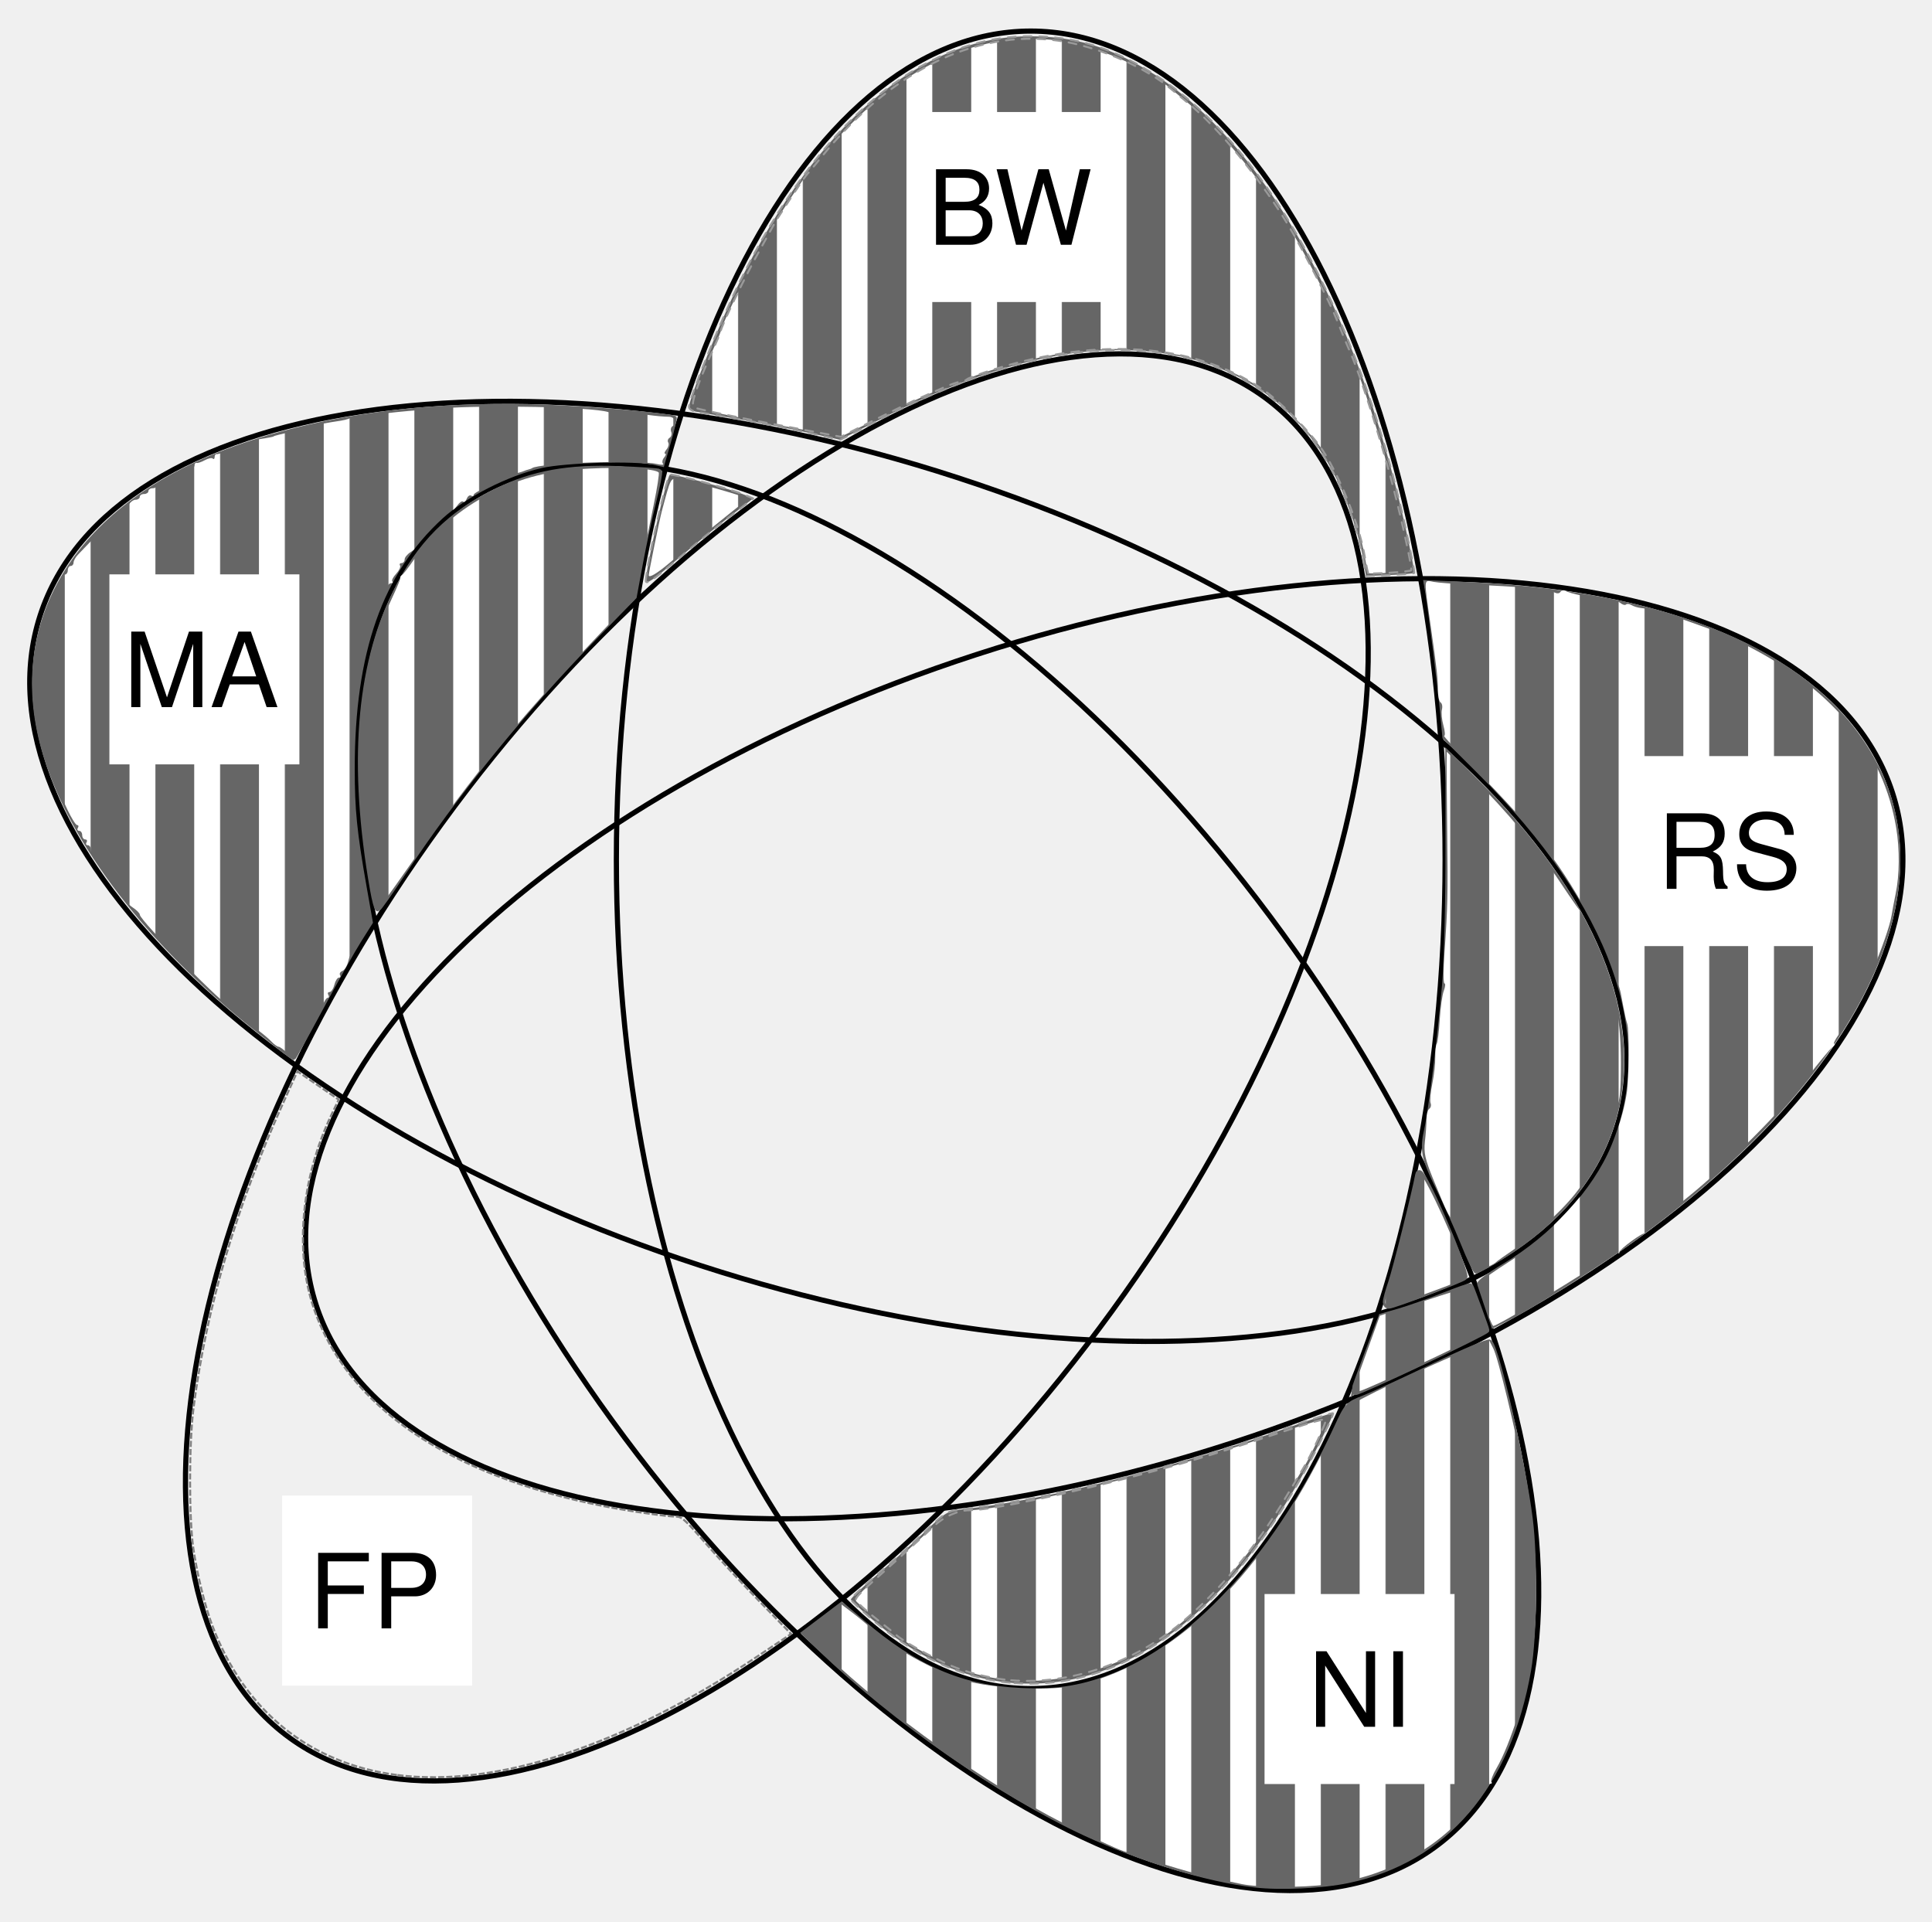
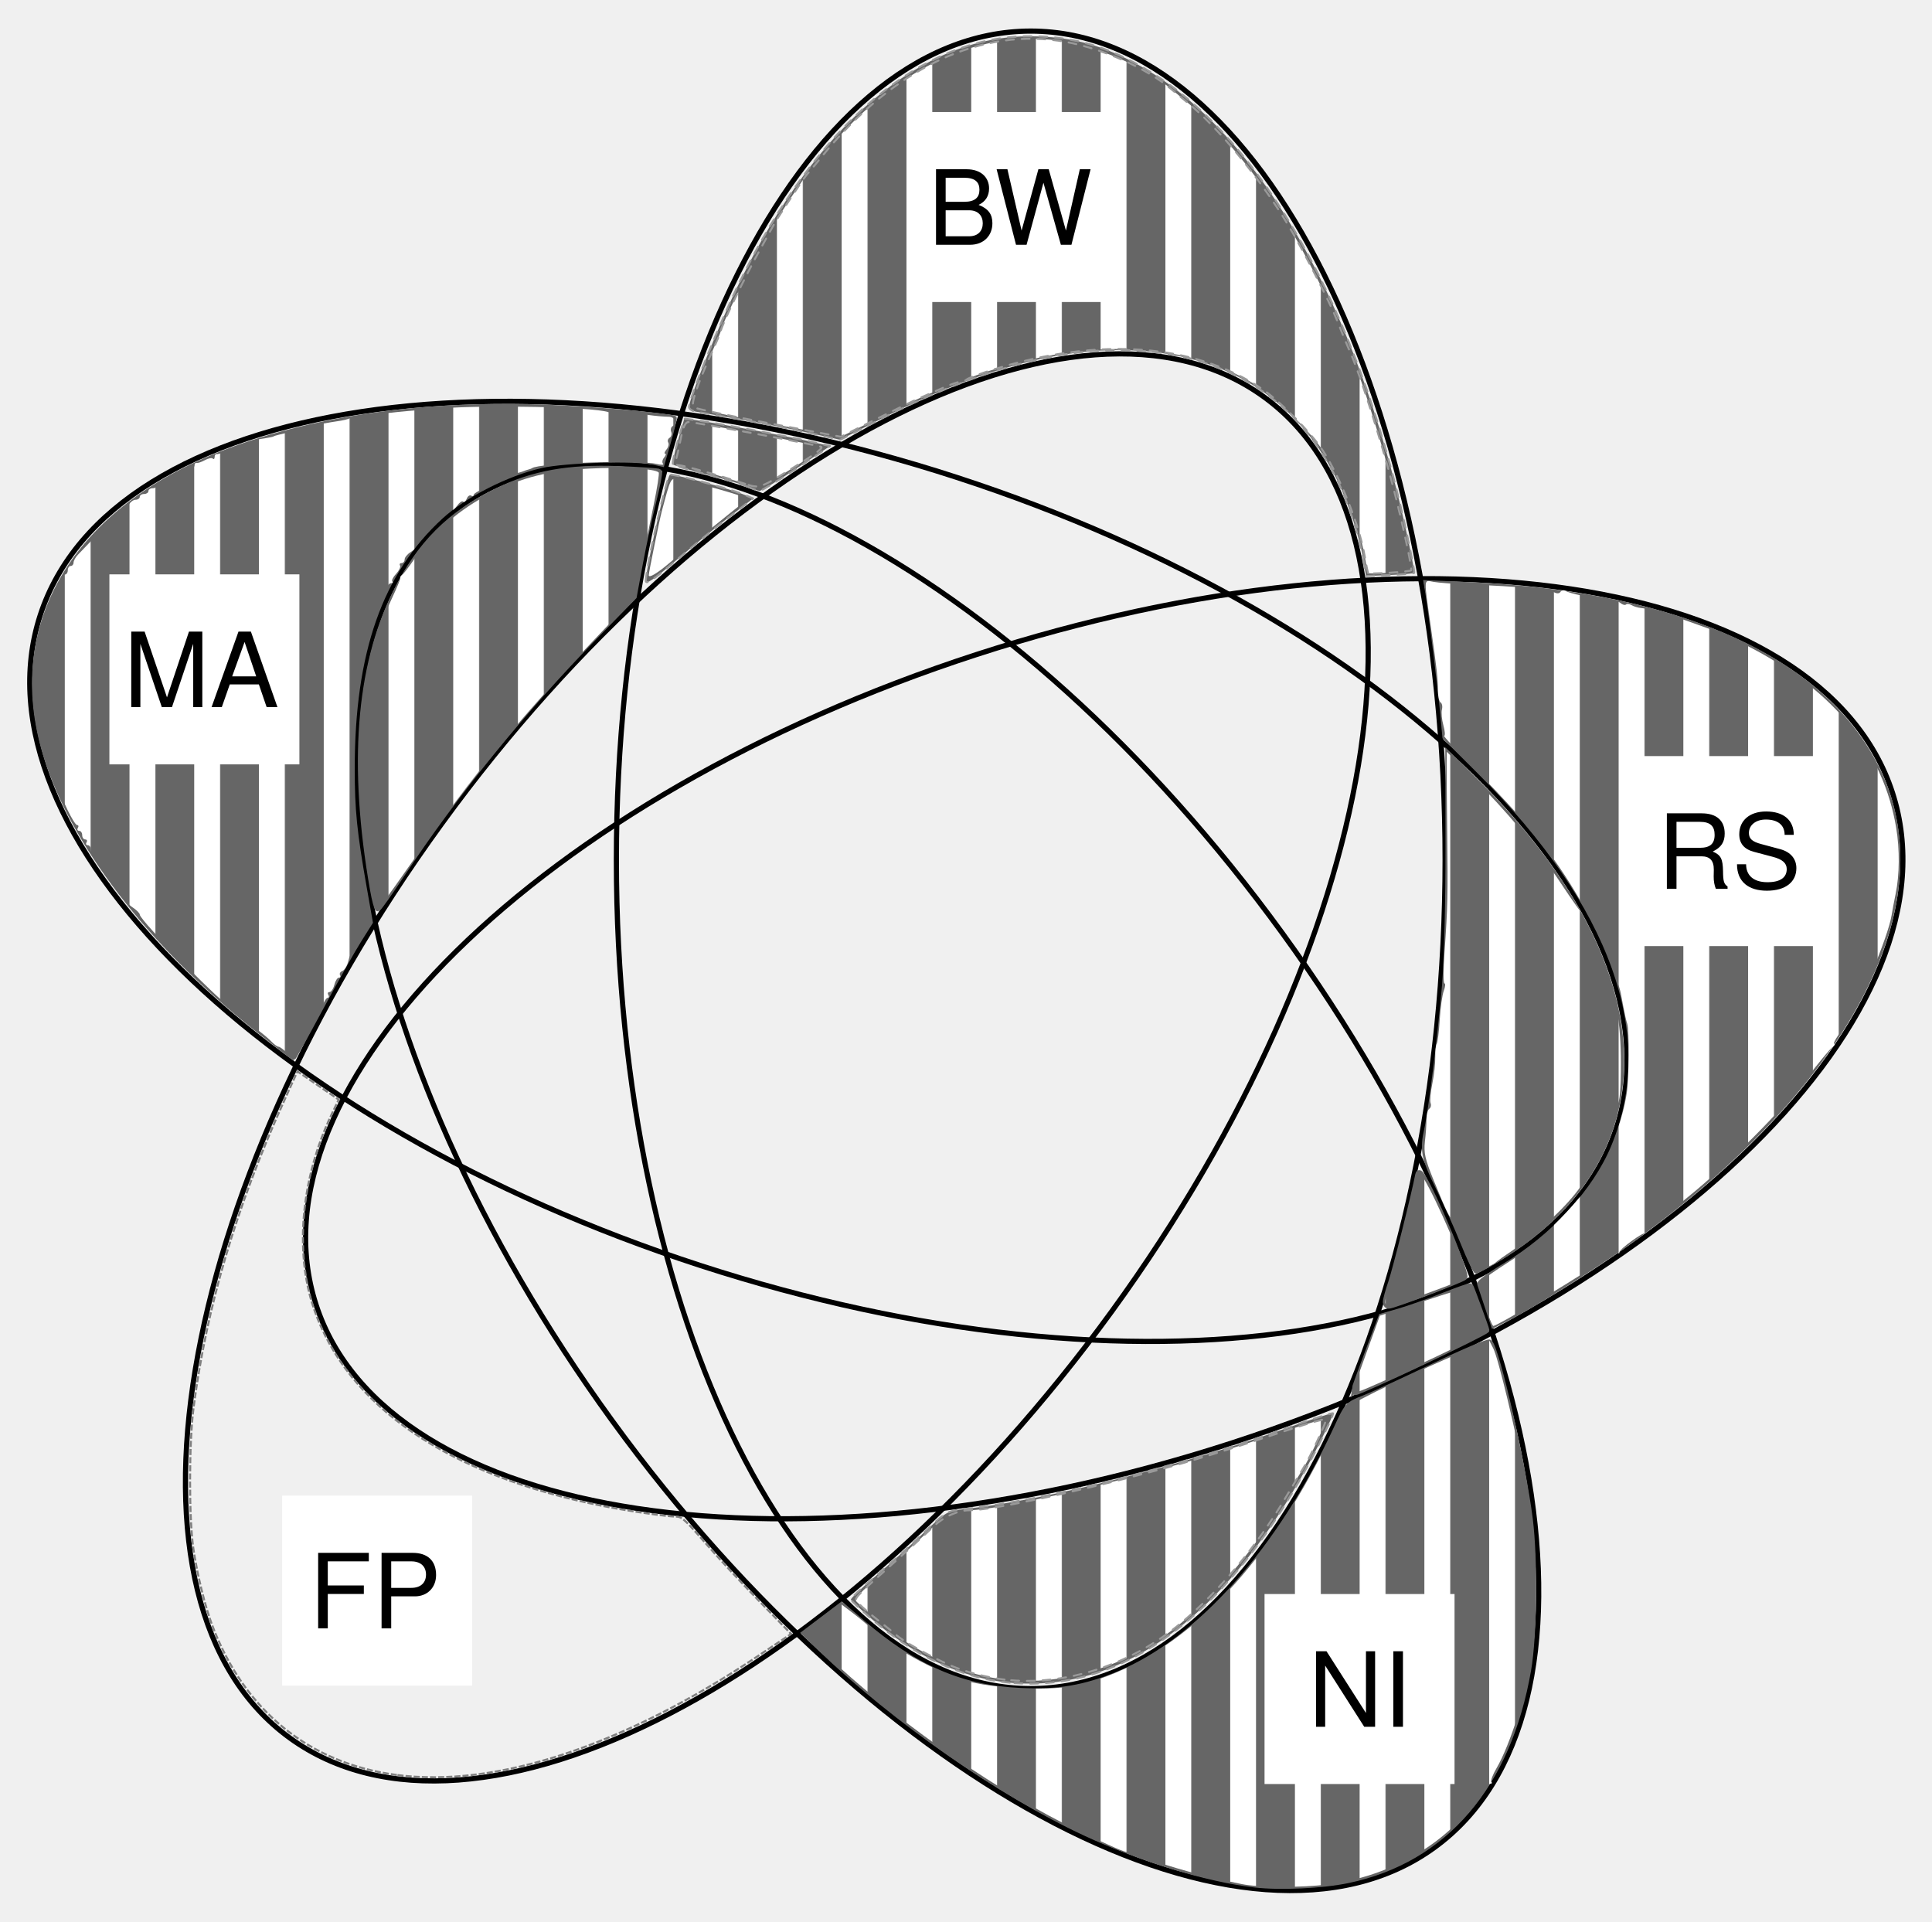
<svg xmlns="http://www.w3.org/2000/svg" xmlns:ns1="http://www.openswatchbook.org/uri/2009/osb" xmlns:xlink="http://www.w3.org/1999/xlink" version="1.1" width="746" height="742" viewBox="-362 -388 746 742" id="svg2">
  <defs id="defs8">
    <pattern id="Strips1_1.5white" patternTransform="translate(0,0) scale(10,10)" height="1" width="2.5" patternUnits="userSpaceOnUse">
      <rect id="rect4569" height="2" width="1" y="-0.5" x="0" style="fill:white;stroke:none" />
    </pattern>
    <linearGradient id="linearGradient5333" ns1:paint="solid">
      <stop style="stop-color:#b3b3b3;stop-opacity:1;" offset="0" id="stop5335" />
    </linearGradient>
    <ellipse id="ellipse" cx="36" cy="-56" rx="160" ry="320" />
    <g id="ellipses">
      <use xlink:href="#ellipse" fill="#0000ff" id="use12" />
      <use xlink:href="#ellipse" fill="#0099ff" transform="rotate(72)" id="use14" />
      <use xlink:href="#ellipse" fill="#00cc00" transform="rotate(144)" id="use16" />
      <use xlink:href="#ellipse" fill="#cc9900" transform="rotate(216)" id="use18" />
      <use xlink:href="#ellipse" fill="#ff0000" transform="rotate(288)" id="use20" />
    </g>
  </defs>
  <use xlink:href="#ellipses" fill-opacity="0" stroke="#000" stroke-width="2" id="use24" />
  <path style="fill:#808080;fill-opacity:0;stroke:#808080;stroke-width:0.786;stroke-miterlimit:4;stroke-opacity:1;stroke-dasharray:2.358, 0.786;stroke-dashoffset:0" d="m 153.246,685.352 c -33.72,-4.381 -58.888,-24.797 -71.336,-57.868 -2.751,-7.308 -5.673,-19.155 -7.196,-29.177 -1.779,-11.702 -1.765,-40.959 0.027,-54.776 5.044,-38.906 16.428,-77.428 35.097,-118.766 l 5.005,-11.081 7.967,5.446 7.967,5.446 -2.702,5.636 c -11.75,24.508 -14.39,53.012 -6.936,74.892 12.947,38.007 51.991,64.643 112.109,76.48 9.469,1.864 24.289,3.997 27.844,4.007 2.115,0.006 3.502,1.256 11.064,9.969 4.755,5.479 14.194,15.669 20.975,22.645 l 12.329,12.682 -13.115,8.749 c -51.868,34.6 -100.824,50.691 -139.097,45.719 l 0,0 z" id="path3833" transform="translate(-362,-388)" />
  <g id="g5435" transform="translate(107.8248,-6.669575)">
    <rect transform="scale(1,-1)" y="-269.519" x="-360.888" height="73.365" width="73.365" id="rect5343-4-3" style="fill:#ffffff;fill-opacity:1;stroke:#b3b3b3;stroke-width:0;stroke-miterlimit:4;stroke-opacity:1;stroke-dasharray:none;stroke-dashoffset:0" />
    <text id="text3126" y="247.416" x="-350.572" style="font-size:28px;font-style:normal;font-variant:normal;font-weight:normal;font-stretch:normal;line-height:125%;letter-spacing:0px;word-spacing:0px;fill:#000000;fill-opacity:1;stroke:none;font-family:TeX Gyre Heros;-inkscape-font-specification:TeX Gyre Heros" xml:space="preserve">
      <tspan style="font-size:40px" y="247.416" x="-350.572" id="tspan3128">FP</tspan>
    </text>
  </g>
  <path style="fill:#666666;fill-opacity:1;stroke:#666666;stroke-width:1.5;stroke-miterlimit:4;stroke-opacity:1;stroke-dasharray:none;stroke-dashoffset:0" d="M 98.754,397.278 C 57.595,364.481 27.901,325.868 17.379,291.462 2.009,241.203 28.736,196.408 87.313,174.251 123.55,160.545 168.496,154.691 217.37,157.312 c 19.302,1.035 42.165,3.163 43.163,4.017 0.202,0.173 -0.783,4.325 -2.189,9.227 l -2.555,8.913 -3.369,-0.757 c -7.152,-1.607 -34.239,-0.815 -43.387,1.268 -13.225,3.012 -29.565,11.326 -38.669,19.674 -23.361,21.422 -34.141,52.086 -34.141,97.117 0,16.038 0.859,24.578 4.617,45.873 l 2.384,13.513 -4.452,7.052 c -2.449,3.878 -9.089,15.681 -14.757,26.227 -5.668,10.546 -10.471,19.175 -10.673,19.175 -0.202,0 -6.767,-5.099 -14.588,-11.331 l 0,0 z" id="path5493" transform="translate(-362,-388)" />
  <path style="fill:#666666;fill-opacity:1;stroke:#666666;stroke-width:1.667;stroke-miterlimit:4;stroke-opacity:1;stroke-dasharray:none;stroke-dashoffset:0" d="m 574.113,504.461 c -1.358,-4.114 -2.664,-8.013 -2.902,-8.664 -0.238,-0.651 4.1,-3.867 9.642,-7.147 18.705,-11.072 34.993,-28.848 42.08,-45.924 17.856,-43.022 -0.096,-93.199 -51.776,-144.72 l -13.38,-13.339 -0.759,-8.337 c -0.839,-9.219 -4.663,-40.321 -5.796,-47.144 l -0.722,-4.347 16.57,0.751 c 82.918,3.757 138.573,29.401 158.794,73.167 23.939,51.813 -13.679,121.686 -97.76,181.583 -13.052,9.298 -36.494,23.985 -45.843,28.723 l -5.68,2.878 -2.469,-7.48 0,0 z" id="path5495" transform="translate(-362,-388)" />
  <path style="fill:#666666;fill-opacity:1;stroke:#666666;stroke-width:1.667;stroke-miterlimit:4;stroke-opacity:1;stroke-dasharray:none;stroke-dashoffset:0" d="m 564.831,480.029 c -2.398,-5.961 -6.775,-15.705 -9.726,-21.655 -5.515,-11.116 -6.146,-14.422 -4.301,-22.53 1.593,-7.002 5.326,-37.286 6.85,-55.58 0.769,-9.234 1.36,-32.97 1.324,-53.194 l -0.065,-36.52 10.522,10.398 c 73.1,72.234 75.957,146.118 7.21,186.467 -3.237,1.9 -6.238,3.454 -6.67,3.453 -0.432,-3.6e-4 -2.747,-4.877 -5.144,-10.838 l 0,0 z" id="path5497" transform="translate(-362,-388)" />
  <path style="fill:url(#Strips1_1.5white);fill-opacity:1.0;stroke:#666666;stroke-width:0;stroke-miterlimit:4;stroke-opacity:1;stroke-dasharray:none;stroke-dashoffset:0" d="m 110.922,406.651 c -1.369,-1.369 -2.877,-2.488 -3.353,-2.488 -0.475,0 -1.695,-0.875 -2.709,-1.945 -1.015,-1.07 -3.211,-2.946 -4.881,-4.168 -1.67,-1.223 -4.403,-3.599 -6.074,-5.28 -1.67,-1.681 -3.395,-3.057 -3.833,-3.057 -2.258,0 -36.106,-34.286 -36.106,-36.574 0,-0.531 -1.251,-1.784 -2.779,-2.786 -1.528,-1.001 -2.779,-2.575 -2.779,-3.498 0,-0.922 -0.75,-1.965 -1.667,-2.316 -0.917,-0.352 -1.667,-1.283 -1.667,-2.069 0,-0.786 -0.75,-1.717 -1.667,-2.069 -0.917,-0.352 -1.667,-1.406 -1.667,-2.342 0,-0.936 -0.5,-1.702 -1.112,-1.702 -0.611,0 -1.112,-0.697 -1.112,-1.548 0,-0.852 -0.782,-1.849 -1.738,-2.215 -0.956,-0.367 -1.427,-1.171 -1.046,-1.786 0.381,-0.616 0.162,-1.119 -0.485,-1.119 -0.647,0 -1.177,-0.75 -1.177,-1.667 0,-0.917 -0.53,-1.667 -1.177,-1.667 -0.647,0 -0.868,-0.5 -0.49,-1.112 0.378,-0.611 0.157,-1.112 -0.49,-1.112 -0.647,0 -1.177,-0.75 -1.177,-1.667 0,-0.917 -0.53,-1.667 -1.177,-1.667 -0.647,0 -0.868,-0.5 -0.49,-1.112 0.378,-0.611 0.243,-1.112 -0.3,-1.112 -1.11,0 -6.523,-11.062 -6.091,-12.447 0.153,-0.49 -0.222,-0.892 -0.834,-0.892 -0.611,0 -1.005,-0.375 -0.875,-0.834 0.13,-0.459 -0.388,-1.959 -1.151,-3.335 -0.763,-1.376 -1.058,-2.501 -0.656,-2.501 0.402,0 0.108,-0.75 -0.653,-1.667 -0.761,-0.917 -1.011,-1.667 -0.556,-1.667 0.455,0 0.205,-0.75 -0.556,-1.667 -0.761,-0.917 -1.011,-1.667 -0.556,-1.667 0.455,0 0.249,-0.698 -0.459,-1.55 -0.708,-0.853 -1.21,-1.978 -1.116,-2.501 0.094,-0.523 0.073,-1.201 -0.046,-1.507 -2.329,-5.974 -3.383,-26.523 -1.825,-35.571 1.166,-6.772 1.487,-8.33 1.776,-8.615 0.154,-0.153 0.406,-0.778 0.559,-1.389 0.153,-0.611 0.403,-1.362 0.556,-1.667 0.153,-0.306 0.358,-0.931 0.456,-1.389 0.098,-0.459 0.737,-1.834 1.419,-3.057 0.682,-1.223 1.238,-2.62 1.235,-3.105 -0.012,-1.92 2.78,-7.456 3.76,-7.456 0.573,0 0.733,-0.5 0.355,-1.112 -0.378,-0.611 -0.157,-1.112 0.49,-1.112 0.647,0 1.177,-0.75 1.177,-1.667 0,-0.917 0.5,-1.667 1.112,-1.667 0.611,0 1.112,-0.583 1.112,-1.296 0,-0.713 0.766,-2.089 1.703,-3.057 0.937,-0.968 4.918,-5.137 8.849,-9.264 3.93,-4.127 7.648,-7.503 8.262,-7.503 0.614,0 1.652,-1 2.307,-2.223 0.654,-1.223 1.923,-2.223 2.818,-2.223 0.896,0 1.628,-0.5 1.628,-1.112 0,-0.611 0.75,-1.112 1.667,-1.112 0.917,0 1.667,-0.5 1.667,-1.112 0,-0.611 0.75,-1.112 1.667,-1.112 0.917,0 1.667,-0.53 1.667,-1.177 0,-0.647 0.5,-0.868 1.112,-0.49 0.611,0.378 1.112,0.157 1.112,-0.49 0,-0.647 0.75,-1.177 1.667,-1.177 0.917,0 1.667,-0.53 1.667,-1.177 0,-0.647 0.5,-0.868 1.112,-0.49 0.611,0.378 1.112,0.128 1.112,-0.556 0,-0.684 0.5,-0.934 1.112,-0.556 0.611,0.378 1.112,0.128 1.112,-0.556 0,-0.684 0.5,-0.934 1.112,-0.556 0.611,0.378 1.112,0.128 1.112,-0.556 0,-0.684 0.5,-0.934 1.112,-0.556 0.611,0.378 1.112,0.157 1.112,-0.49 0,-0.647 0.375,-1.071 0.834,-0.941 0.459,0.13 1.893,-0.353 3.189,-1.072 1.295,-0.72 2.671,-0.993 3.057,-0.607 0.386,0.386 0.702,0.118 0.702,-0.595 0,-0.713 0.375,-1.22 0.834,-1.125 0.459,0.094 2.693,-0.656 4.966,-1.667 2.273,-1.011 4.649,-1.839 5.28,-1.839 0.631,0 1.147,-0.393 1.147,-0.873 0,-0.48 0.875,-0.937 1.945,-1.015 2.351,-0.171 8.615,-1.229 8.615,-1.455 0,-0.089 0.875,-0.373 1.945,-0.632 l 3.891,-0.942 c 1.07,-0.259 1.945,-0.573 1.945,-0.698 0,-0.227 1.993,-0.645 7.225,-1.518 1.528,-0.255 2.779,-0.569 2.779,-0.698 0,-0.247 2.001,-0.634 8.219,-1.589 2.075,-0.319 4.451,-1.142 5.28,-1.83 1.129,-0.937 1.507,-0.908 1.507,0.116 0,0.878 0.696,1.069 1.945,0.534 2.66,-1.139 11.329,-2.187 29.179,-3.529 19.189,-1.443 58.761,-0.595 65.306,1.398 1.446,0.44 2.501,0.288 2.501,-0.361 0,-0.755 1.548,-0.758 4.724,-0.008 4.918,1.161 11.821,2.091 16.118,2.172 2.503,0.047 3.439,2.436 1.438,3.672 -0.585,0.361 -0.801,1.341 -0.48,2.176 0.321,0.836 0.041,1.855 -0.622,2.264 -0.663,0.41 -0.904,1.233 -0.536,1.829 0.368,0.596 0.065,1.812 -0.674,2.702 -0.739,0.89 -0.971,1.619 -0.515,1.619 0.455,0 0.271,0.671 -0.41,1.492 -0.681,0.82 -0.867,1.891 -0.414,2.38 0.453,0.488 -0.677,0.525 -2.511,0.083 -6.898,-1.666 -45.696,-0.334 -48.077,1.65 -0.153,0.127 -0.778,0.357 -1.389,0.509 -0.611,0.153 -1.362,0.403 -1.667,0.556 -0.306,0.153 -1.056,0.403 -1.667,0.556 -0.611,0.153 -1.487,0.4 -1.945,0.548 -0.459,0.149 -1.209,0.211 -1.667,0.139 -0.459,-0.072 -0.834,0.398 -0.834,1.046 0,0.647 -0.5,0.868 -1.112,0.49 -0.611,-0.378 -1.112,-0.267 -1.112,0.245 0,0.513 -2.501,1.903 -5.558,3.089 -3.057,1.186 -5.558,2.576 -5.558,3.089 0,0.513 -0.448,0.656 -0.995,0.317 -0.547,-0.338 -1.309,0.204 -1.694,1.205 -0.384,1.001 -1.017,1.502 -1.406,1.112 -0.389,-0.389 -1.412,0.298 -2.273,1.527 -0.861,1.229 -1.906,2.075 -2.323,1.881 -0.918,-0.429 -14.478,13.46 -13.801,14.137 0.262,0.262 -0.572,1.132 -1.855,1.933 -1.282,0.801 -2.331,2.086 -2.331,2.856 0,0.77 -0.53,1.4 -1.177,1.4 -0.647,0 -0.915,0.424 -0.594,0.943 0.321,0.519 -0.37,1.966 -1.535,3.216 -1.165,1.25 -1.814,2.577 -1.444,2.947 0.371,0.371 0.124,0.674 -0.548,0.674 -1.271,0 -2.738,3.43 -3.066,7.169 -0.104,1.192 -0.738,2.349 -1.409,2.573 -0.67,0.223 -0.974,1.044 -0.675,1.824 0.299,0.78 -0.224,2.055 -1.162,2.833 -0.938,0.779 -1.418,1.881 -1.066,2.45 0.352,0.569 0.035,1.763 -0.704,2.653 -0.739,0.89 -0.971,1.619 -0.515,1.619 0.455,0 0.271,0.671 -0.41,1.492 -0.681,0.82 -0.942,1.788 -0.581,2.149 0.362,0.362 0.266,1.291 -0.212,2.065 -0.787,1.274 -1.332,4.164 -1.648,8.745 -0.063,0.917 -0.394,2.418 -0.736,3.335 -1.082,2.905 -1.416,9.956 -1.554,32.792 -0.074,12.228 0.21,24.233 0.631,26.678 0.421,2.446 0.865,5.697 0.987,7.225 0.122,1.528 0.588,3.354 1.035,4.057 0.447,0.703 0.809,2.454 0.805,3.891 -0.004,1.437 0.304,4.363 0.686,6.503 1.104,6.181 0.939,13.453 -0.324,14.263 -0.638,0.409 -1.51,1.869 -1.94,3.244 -0.429,1.376 -1.277,2.501 -1.883,2.501 -0.606,0 -0.793,0.5 -0.415,1.112 0.378,0.611 0.197,1.112 -0.402,1.112 -0.599,0 -1.426,1.534 -1.838,3.41 -0.412,1.875 -1.449,3.679 -2.305,4.007 -0.856,0.328 -1.279,1.045 -0.941,1.592 0.338,0.547 0.14,0.995 -0.442,0.995 -0.581,0 -1.371,1.251 -1.754,2.779 -0.384,1.528 -1.218,2.779 -1.854,2.779 -0.636,0 -0.847,0.5 -0.469,1.112 0.378,0.611 0.258,1.112 -0.267,1.112 -0.525,0 -1.587,1.751 -2.361,3.891 -0.774,2.14 -1.904,3.891 -2.512,3.891 -0.608,0 -0.796,0.5 -0.418,1.112 0.378,0.611 0.211,1.112 -0.37,1.112 -1.016,0 -2.967,5.23 -2.592,6.947 0.1,0.459 -0.598,0.834 -1.551,0.834 -0.953,0 -1.424,0.5 -1.046,1.112 0.378,0.611 0.194,1.112 -0.409,1.112 -0.603,0 -1.263,0.87 -1.468,1.933 -0.332,1.724 -0.641,1.663 -2.861,-0.556 l 0,0 z" id="path5499" transform="translate(-362,-388)" />
  <g id="g5430" transform="translate(-62.24937,142.2843)">
    <rect transform="scale(1,-1)" y="235.146" x="-257.51" height="73.365" width="73.365" id="rect5343-4" style="fill:#ffffff;fill-opacity:1;stroke:#b3b3b3;stroke-width:0;stroke-miterlimit:4;stroke-opacity:1;stroke-dasharray:none;stroke-dashoffset:0" />
    <text id="text3122" y="-257.248" x="-252.067" style="font-size:28px;font-style:normal;font-variant:normal;font-weight:normal;font-stretch:normal;line-height:125%;letter-spacing:0px;word-spacing:0px;fill:#000000;fill-opacity:1;stroke:none;font-family:TeX Gyre Heros;-inkscape-font-specification:TeX Gyre Heros" xml:space="preserve">
      <tspan style="font-size:40px" y="-257.248" x="-252.067" id="tspan3124">MA</tspan>
    </text>
  </g>
  <path style="fill:url(#Strips1_1.5white);fill-opacity:1.0;stroke:#666666;stroke-width:0;stroke-miterlimit:4;stroke-opacity:1;stroke-dasharray:none;stroke-dashoffset:0" d="m 573.422,503.955 c -1.716,-5.639 -2.097,-8.421 -1.288,-9.395 0.632,-0.761 5.23,-3.978 10.218,-7.148 12.865,-8.176 28.915,-24.61 35.511,-36.36 5.081,-9.051 8.761,-19.4 10.244,-28.807 0.896,-5.684 1.045,-24.643 0.211,-26.973 -0.328,-0.917 -0.966,-3.668 -1.417,-6.114 -0.452,-2.446 -0.936,-5.001 -1.077,-5.678 -0.949,-4.57 -6.9,-19.894 -9.882,-25.447 -13.149,-24.485 -22.283,-36.463 -46.83,-61.414 -6.768,-6.879 -11.935,-12.507 -11.483,-12.507 0.452,0 0.32,-1.816 -0.293,-4.035 -0.613,-2.219 -0.869,-4.97 -0.571,-6.113 0.299,-1.143 0.072,-2.369 -0.504,-2.725 -0.576,-0.356 -1.048,-2.482 -1.049,-4.725 -0.002,-4.577 -0.375,-7.916 -2.753,-24.643 -2.735,-19.24 -2.821,-17.901 1.102,-17.191 1.87,0.339 8.151,0.801 13.959,1.028 18.504,0.723 30.261,1.766 32.322,2.87 1.311,0.702 2.244,0.681 2.702,-0.061 0.385,-0.623 1.252,-0.791 1.927,-0.374 1.686,1.042 9.756,2.748 12.737,2.692 1.345,-0.025 2.737,0.425 3.092,1 0.356,0.575 1.387,0.762 2.292,0.414 0.905,-0.347 2.311,-0.08 3.124,0.595 0.813,0.674 1.773,0.93 2.135,0.569 0.362,-0.362 1.295,-0.264 2.074,0.218 0.779,0.481 2.438,0.992 3.687,1.134 4.884,0.556 8.235,1.508 18.944,5.381 6.114,2.211 11.616,4.144 12.228,4.296 0.611,0.152 5.945,2.827 11.853,5.943 32.079,16.924 50.659,40.088 55.53,69.229 1.401,8.381 1.321,18.141 -0.209,25.521 -0.583,2.814 -1.291,6.572 -1.573,8.351 -1.312,8.282 -13.081,36.227 -15.257,36.227 -0.555,0 -0.747,0.424 -0.427,0.943 0.321,0.519 -0.42,2.019 -1.645,3.335 -1.225,1.315 -1.924,2.392 -1.553,2.392 0.371,0 -0.394,1.501 -1.7,3.335 -1.306,1.834 -1.995,3.335 -1.531,3.335 0.464,0 0.075,0.625 -0.866,1.389 -0.94,0.764 -5.163,5.891 -9.383,11.394 -9.963,12.989 -31.141,34.186 -46.579,46.623 -6.725,5.417 -13.076,10.796 -14.113,11.953 -1.037,1.157 -2.037,1.992 -2.223,1.855 -0.735,-0.54 -9.787,6.077 -9.787,7.153 0,0.632 -0.308,0.841 -0.684,0.465 -0.376,-0.376 -5.003,2.217 -10.282,5.761 -10.125,6.798 -36.394,22.35 -37.72,22.331 -0.429,-0.007 -1.877,-3.616 -3.217,-8.022 l 0,0 z" id="path5503" transform="translate(-362,-388)" />
  <g id="g5445" transform="translate(-43.35224,147.8423)">
    <rect transform="scale(1,-1)" y="170.537" x="313.309" height="73.365" width="73.365" id="rect5343-4-8" style="fill:#ffffff;fill-opacity:1;stroke:#b3b3b3;stroke-width:0;stroke-miterlimit:4;stroke-opacity:1;stroke-dasharray:none;stroke-dashoffset:0" />
    <text id="text3134" y="-192.64" x="321.258" style="font-size:28px;font-style:normal;font-variant:normal;font-weight:normal;font-stretch:normal;line-height:125%;letter-spacing:0px;word-spacing:0px;fill:#000000;fill-opacity:1;stroke:none;font-family:TeX Gyre Heros;-inkscape-font-specification:TeX Gyre Heros" xml:space="preserve">
      <tspan style="font-size:40px" y="-192.64" x="321.258" id="tspan3136">RS</tspan>
    </text>
  </g>
  <path style="fill:url(#Strips1_1.5white);fill-opacity:1.0;stroke:#666666;stroke-width:0;stroke-miterlimit:4;stroke-opacity:1;stroke-dasharray:none;stroke-dashoffset:0" d="m 566.971,485.317 c -1.547,-3.053 -2.796,-5.809 -2.775,-6.125 0.021,-0.316 -0.703,-2.007 -1.608,-3.757 -0.905,-1.75 -1.332,-3.496 -0.949,-3.879 0.383,-0.383 0.193,-0.697 -0.422,-0.697 -1.27,0 -2.398,-2.246 -7.814,-15.562 -3.121,-7.674 -3.726,-10.388 -3.218,-14.451 0.344,-2.751 0.62,-6.59 0.615,-8.531 -0.005,-1.941 0.482,-3.833 1.083,-4.204 0.601,-0.371 0.831,-1.355 0.513,-2.186 -0.319,-0.831 -0.023,-4.191 0.656,-7.468 0.68,-3.276 1.192,-7.847 1.137,-10.156 -0.054,-2.309 0.204,-4.689 0.574,-5.288 0.37,-0.599 0.892,-4.807 1.16,-9.35 0.268,-4.544 0.974,-9.542 1.569,-11.108 0.595,-1.566 0.709,-2.847 0.253,-2.847 -0.456,0 -0.449,-5.377 0.016,-11.95 1.244,-17.602 1.343,-21.986 1.05,-46.409 -0.147,-12.228 -0.248,-24.222 -0.224,-26.654 l 0.043,-4.422 9.559,9.424 c 13.186,12.999 25.638,27.923 34.547,41.403 4.134,6.255 8.032,11.741 8.661,12.19 0.63,0.449 0.763,0.824 0.295,0.834 -0.467,0.009 0.66,3.007 2.504,6.661 1.845,3.654 3.53,7.531 3.744,8.615 0.215,1.084 1.193,3.78 2.173,5.991 3.879,8.748 5.754,20.135 5.761,34.993 0.005,9.967 -0.428,15.082 -1.373,16.22 -0.759,0.914 -1.133,1.909 -0.831,2.211 0.714,0.714 -2.978,11.416 -5.942,17.226 -1.272,2.493 -2.001,4.845 -1.619,5.227 0.381,0.381 0.193,0.693 -0.419,0.693 -0.612,0 -3.028,2.782 -5.371,6.183 -4.989,7.243 -16.136,17.774 -25.568,24.154 -3.668,2.481 -6.92,4.809 -7.225,5.173 -0.568,0.676 -6.381,3.396 -7.259,3.396 -0.267,0 -1.75,-2.498 -3.297,-5.55 l 0,0 z" id="path5509" transform="translate(-362,-388)" />
  <path style="fill:#666666;fill-opacity:1;stroke:#666666;stroke-width:2.223;stroke-miterlimit:4;stroke-opacity:1;stroke-dasharray:none;stroke-dashoffset:0" d="m 484.487,727.685 c -18.435,-2.147 -43.657,-9.834 -65.419,-19.936 -32.727,-15.193 -73.519,-43.598 -102.087,-71.087 l -6.324,-6.085 7.167,-5.426 7.167,-5.426 7.605,6.545 c 20.696,17.813 38.567,25.551 61.418,26.594 14.689,0.671 24.723,-1.033 37.768,-6.413 31.327,-12.918 62.726,-48.256 84.225,-94.792 4.259,-9.219 4.318,-9.283 10.836,-11.859 3.604,-1.425 15.775,-7.023 27.045,-12.44 11.27,-5.417 20.861,-9.466 21.313,-8.998 2.832,2.935 12.907,47.112 15.53,68.103 1.976,15.809 1.661,45.099 -0.627,58.296 -7.769,44.809 -32.225,73.37 -69.545,81.221 -9.878,2.078 -26.229,2.85 -36.073,1.703 l 0,0 z" id="path3026" transform="translate(-362,-388)" />
  <path style="fill:#666666;fill-opacity:1;stroke:#666666;stroke-width:2.223;stroke-miterlimit:4;stroke-opacity:1;stroke-dasharray:none;stroke-dashoffset:0" d="m 522.89,536.721 c 0.03,-0.459 2.406,-7.042 5.28,-14.629 l 5.226,-13.796 6.67,-1.904 c 3.668,-1.047 11.336,-3.762 17.04,-6.033 5.704,-2.27 10.499,-3.959 10.657,-3.753 0.347,0.454 6.207,16.475 6.207,16.969 0,0.89 -48.747,23.979 -50.627,23.979 -0.278,0 -0.482,-0.375 -0.452,-0.834 z" id="path3028" transform="translate(-362,-388)" />
  <path style="fill:#666666;fill-opacity:1;stroke:#666666;stroke-width:2.223;stroke-miterlimit:4;stroke-opacity:1;stroke-dasharray:none;stroke-dashoffset:0" d="m 535.064,502.713 c 0,-0.821 0.927,-4.198 2.059,-7.503 1.747,-5.1 9.159,-34.617 10.442,-41.581 0.303,-1.645 1.301,-0.487 3.838,4.453 5.932,11.552 14.967,34.161 14.023,35.092 -1.058,1.043 -27.503,11.033 -29.207,11.033 -0.635,0 -1.155,-0.672 -1.155,-1.493 z" id="path3030" transform="translate(-362,-388)" />
  <path style="fill:#666666;fill-opacity:1;stroke:#666666;stroke-width:2.223;stroke-miterlimit:4;stroke-opacity:1;stroke-dasharray:none;stroke-dashoffset:0" d="m 143.94,343.303 c -8.328,-47.685 -5.456,-85.527 8.667,-114.19 9.358,-18.994 21.098,-30.755 39.627,-39.698 13.704,-6.615 27.279,-9.057 46.396,-8.345 8.453,0.315 15.605,0.808 15.893,1.097 0.289,0.289 -0.719,5.462 -2.239,11.495 -1.52,6.034 -3.835,16.759 -5.145,23.834 l -2.381,12.864 -15.115,15.482 c -27.536,28.205 -54.222,61.069 -74.189,91.363 -4.891,7.421 -9.188,13.517 -9.548,13.547 -0.361,0.03 -1.245,-3.322 -1.966,-7.448 z" id="path3032" transform="translate(-362,-388)" />
  <path style="fill:url(#Strips1_1.5white);fill-opacity:1.0;stroke:#666666;stroke-width:0;stroke-miterlimit:4;stroke-opacity:1;stroke-dasharray:none;stroke-dashoffset:0" d="m 479.484,727.483 c -13.192,-2.711 -21.558,-4.888 -32.792,-8.534 -6.725,-2.183 -12.478,-4.05 -12.783,-4.149 -2.856,-0.928 -14.778,-6.461 -23.344,-10.835 -30.339,-15.493 -66.553,-41.216 -91.84,-65.237 l -8.471,-8.046 2.634,-2.378 c 1.449,-1.308 4.754,-3.817 7.346,-5.577 l 4.711,-3.199 4.182,3.164 c 2.3,1.74 5.432,4.332 6.961,5.761 7.9,7.381 23.932,16.376 36.127,20.268 10.79,3.444 34.697,4.392 44.892,1.78 35.989,-9.22 68.47,-40.348 93.429,-89.537 4.248,-8.372 8.628,-16.252 9.734,-17.51 1.829,-2.082 28.753,-14.986 47.311,-22.675 l 7.507,-3.11 1.518,2.995 c 1.944,3.837 8.675,31.818 12.486,51.905 2.568,13.535 2.962,18.531 3.025,38.35 0.04,12.533 -0.252,25.366 -0.65,28.518 -1.65,13.083 -8.298,34.22 -13.619,43.3 -1.479,2.524 -2.374,4.906 -1.988,5.292 0.386,0.386 0.202,0.702 -0.41,0.702 -0.612,0 -3.017,2.766 -5.345,6.147 -11.909,17.291 -33.526,29.639 -57.285,32.722 -10.207,1.324 -26.602,1.267 -33.337,-0.117 l 0,0 z" id="path3034" transform="translate(-362,-388)" />
  <g id="g5450" transform="translate(-149.7812,26.88404)">
    <rect transform="scale(1,-1)" y="-273.965" x="276.056" height="73.365" width="73.365" id="rect5343-4-08" style="fill:#ffffff;fill-opacity:1;stroke:#b3b3b3;stroke-width:0;stroke-miterlimit:4;stroke-opacity:1;stroke-dasharray:none;stroke-dashoffset:0" />
    <text id="text3130" y="251.862" x="292.906" style="font-size:28px;font-style:normal;font-variant:normal;font-weight:normal;font-stretch:normal;line-height:125%;letter-spacing:0px;word-spacing:0px;fill:#000000;fill-opacity:1;stroke:none;font-family:TeX Gyre Heros;-inkscape-font-specification:TeX Gyre Heros" xml:space="preserve">
      <tspan style="font-size:40px" y="251.862" x="292.906" id="tspan3132">NI</tspan>
    </text>
  </g>
  <path style="fill:url(#Strips1_1.5white);fill-opacity:1.0;stroke:#666666;stroke-width:0;stroke-miterlimit:4;stroke-opacity:1;stroke-dasharray:none;stroke-dashoffset:0" d="m 522.568,536.332 c 0.298,-0.856 2.722,-7.577 5.387,-14.937 l 4.845,-13.381 16.62,-5.516 c 9.141,-3.034 17.117,-5.516 17.723,-5.516 0.928,0 7.956,16.274 7.195,16.661 -0.141,0.072 -1.524,0.92 -3.072,1.884 -4.413,2.75 -43.173,20.839 -46.371,21.641 -2.175,0.546 -2.738,0.344 -2.328,-0.836 z" id="path5239" transform="translate(-362,-388)" />
  <path style="fill:url(#Strips1_1.5white);fill-opacity:1.0;stroke:#666666;stroke-width:0;stroke-miterlimit:4;stroke-opacity:1;stroke-dasharray:none;stroke-dashoffset:0" d="m 535.098,501.15 c 2.517,-12.561 12.406,-48.043 13.307,-47.742 2.031,0.677 15.517,30.297 16.866,37.045 0.722,3.608 1.488,3.161 -17.081,9.968 -12.792,4.69 -13.899,4.751 -13.093,0.729 z" id="path5244" transform="translate(-362,-388)" />
  <path style="fill:url(#Strips1_1.5white);fill-opacity:1.0;stroke:#666666;stroke-width:0;stroke-miterlimit:4;stroke-opacity:1;stroke-dasharray:none;stroke-dashoffset:0" d="m 145.096,349.842 c -0.328,-0.53 -1.356,-5.408 -2.284,-10.838 -7.254,-42.421 -4.212,-81.023 8.504,-107.938 1.959,-4.146 3.423,-7.732 3.255,-7.969 -0.169,-0.237 0.144,-0.738 0.695,-1.112 0.551,-0.374 2.619,-3.057 4.596,-5.962 7.097,-10.43 17.702,-19.559 29.844,-25.691 11.975,-6.047 22.174,-8.59 37.694,-9.397 13.054,-0.679 25.456,0.008 26.941,1.492 0.299,0.298 -0.57,5.917 -1.929,12.485 -1.36,6.568 -3.486,17.215 -4.725,23.661 -2.249,11.696 -2.265,11.731 -8.611,18.341 -37.637,39.21 -54.797,59.899 -82.247,99.163 -5.663,8.101 -10.486,14.729 -10.716,14.729 -0.231,0 -0.688,-0.434 -1.016,-0.965 z" id="path5249" transform="translate(-362,-388)" />
  <path style="fill:#666666;fill-opacity:1;stroke:#999999;stroke-width:0.759;stroke-linecap:round;stroke-linejoin:round;stroke-miterlimit:4;stroke-opacity:1;stroke-dasharray:3.037, 3.037;stroke-dashoffset:0" d="m 249.384,224.238 c 0,-4.736 7.874,-39.523 9.26,-40.908 0.636,-0.636 22.984,5.32 28.401,7.569 l 3.757,1.56 -9.315,7.192 c -5.123,3.956 -14.443,11.587 -20.709,16.958 -8.593,7.365 -11.394,9.241 -11.394,7.629 z" id="path3033" transform="translate(-362,-388)" />
  <path style="fill:url(#Strips1_1.5white);fill-opacity:1.0;stroke:none;stroke-width:0.759;stroke-linecap:round;stroke-linejoin:round;stroke-miterlimit:4;stroke-opacity:1;stroke-dasharray:3.037, 3.037;stroke-dashoffset:0" d="m 250.496,222.112 c 0,-1.064 4.108,-21.202 5.039,-24.705 3.435,-12.915 3.375,-12.795 6.16,-12.427 4.574,0.604 25.426,6.441 26.365,7.38 0.358,0.358 -0.462,1.432 -1.824,2.386 -2.332,1.633 -20.104,16.129 -27.403,22.352 -4.994,4.258 -8.337,6.268 -8.337,5.015 z" id="path3035" transform="translate(-362,-388)" />
  <path style="fill:#666666;fill-opacity:1;stroke:#999999;stroke-width:0.759;stroke-linecap:round;stroke-linejoin:round;stroke-miterlimit:4;stroke-opacity:1;stroke-dasharray:3.037, 3.037;stroke-dashoffset:0" d="m 526.71,217.468 c -1.334,-8.895 -6.062,-23.443 -10.528,-32.393 -16.318,-32.701 -45.461,-49.918 -84.496,-49.918 -26.074,0 -57.11,8.989 -91.151,26.398 l -16.118,8.244 -12.783,-2.816 c -7.031,-1.549 -19.036,-3.886 -26.678,-5.195 -7.642,-1.309 -15.02,-2.593 -16.396,-2.855 -1.376,-0.261 -2.501,-1.054 -2.501,-1.761 0,-3.28 12.126,-33.182 19.68,-48.529 29.92,-60.789 70.048,-94.711 111.944,-94.631 17.082,0.033 30.518,3.996 46.368,13.678 43.338,26.473 79.851,91.405 98.423,175.026 2.21,9.951 3.823,18.277 3.585,18.501 -0.238,0.225 -4.522,0.588 -9.519,0.808 l -9.085,0.4 -0.744,-4.958 z" id="path3042" transform="translate(-362,-388)" />
  <path style="fill:#666666;fill-opacity:1;stroke:#999999;stroke-width:0.759;stroke-linecap:round;stroke-linejoin:round;stroke-miterlimit:4;stroke-opacity:1;stroke-dasharray:3.037, 3.037;stroke-dashoffset:0" d="m 389.894,649.708 c -18.656,-1.742 -37.093,-10.387 -54.361,-25.491 -3.668,-3.208 -6.804,-6.166 -6.969,-6.572 -0.164,-0.406 4.087,-4.46 9.449,-9.009 5.361,-4.549 13.749,-12.079 18.64,-16.735 8.766,-8.343 8.996,-8.475 16.118,-9.258 30.506,-3.35 82.757,-16.492 123.79,-31.136 9.698,-3.461 17.86,-6.066 18.137,-5.788 0.277,0.277 -2.795,6.878 -6.827,14.669 -32.131,62.073 -73.593,93.464 -117.977,89.32 z" id="path3044" transform="translate(-362,-388)" />
  <path style="fill:url(#Strips1_1.5white);fill-opacity:1.0;stroke:#999999;stroke-width:0.759;stroke-linecap:round;stroke-linejoin:round;stroke-miterlimit:4;stroke-opacity:1;stroke-dasharray:3.037, 3.037;stroke-dashoffset:0" d="m 528.256,221.26 c -0.388,-1.425 -0.62,-2.581 -1.44,-7.179 -2.032,-11.395 -9.157,-29.348 -15.748,-39.675 -4.428,-6.939 -16.888,-19.637 -23.802,-24.257 -26.184,-17.498 -62.688,-20.165 -103.378,-7.551 -5.197,1.611 -9.924,3.347 -10.505,3.858 -0.581,0.511 -1.712,0.93 -2.513,0.93 -0.801,0 -3.828,1.059 -6.725,2.353 -2.897,1.294 -7.019,3.108 -9.159,4.031 -2.14,0.923 -9.834,4.649 -17.097,8.281 l -13.207,6.602 -27.922,-5.253 c -15.357,-2.889 -28.374,-5.65 -28.927,-6.135 -1.222,-1.073 1.262,-8.441 7.559,-22.414 1.592,-3.532 2.894,-6.646 2.894,-6.92 0,-1.679 9.588,-21.53 15.569,-32.234 2.05,-3.668 4.262,-7.676 4.917,-8.906 1.477,-2.776 11.968,-18.68 12.823,-19.439 0.344,-0.306 2.847,-3.307 5.562,-6.67 27.86,-34.503 62.007,-50.544 94.647,-44.459 14.369,2.678 31.344,10.34 40.626,18.337 0.71,0.611 3.431,2.862 6.048,5.002 12.122,9.913 27.724,28.881 38.86,47.243 5.369,8.853 16.257,30.078 18.96,36.961 2.147,5.466 3.072,7.704 5.169,12.505 3.976,9.103 11.635,33.163 16.454,51.689 3.566,13.711 7.461,31.741 6.963,32.233 -0.608,0.602 -16.476,1.622 -16.627,1.069 l 0,0 z" id="path3046" transform="translate(-362,-388)" />
  <g id="g5440" transform="translate(-211.2032,-17.33915)">
    <rect transform="scale(1,-1)" y="254.043" x="203.802" height="73.365" width="73.365" id="rect5343-4-0" style="fill:#ffffff;fill-opacity:1;stroke:#b3b3b3;stroke-width:0;stroke-miterlimit:4;stroke-opacity:1;stroke-dasharray:none;stroke-dashoffset:0" />
    <text id="text3118" y="-276.146" x="207.473" style="font-size:28px;font-style:normal;font-variant:normal;font-weight:normal;font-stretch:normal;line-height:125%;letter-spacing:0px;word-spacing:0px;fill:#000000;fill-opacity:1;stroke:none;font-family:TeX Gyre Heros;-inkscape-font-specification:TeX Gyre Heros" xml:space="preserve">
      <tspan style="font-size:40px" y="-276.146" x="207.473" id="tspan3120">BW</tspan>
    </text>
  </g>
  <path style="fill:url(#Strips1_1.5white);fill-opacity:1.0;stroke:#999999;stroke-width:0.759;stroke-linecap:round;stroke-linejoin:round;stroke-miterlimit:4;stroke-opacity:1;stroke-dasharray:3.037, 3.037;stroke-dashoffset:0" d="m 387.889,648.524 c -6.981,-0.818 -15.356,-3.026 -21.12,-5.567 -8.106,-3.573 -18.696,-9.604 -21.12,-12.028 -0.306,-0.306 -3.057,-2.526 -6.114,-4.933 -3.057,-2.408 -6.517,-5.352 -7.689,-6.544 -2.399,-2.44 -4.173,-0.406 16.658,-19.091 4.771,-4.28 10.158,-9.214 11.971,-10.965 3.909,-3.776 9.428,-6.265 13.894,-6.265 8.144,0 38.117,-6.328 69.656,-14.705 16.343,-4.341 27.869,-7.865 54.324,-16.608 7.257,-2.398 13.416,-4.14 13.687,-3.869 0.452,0.452 -6.108,14.66 -8.546,18.508 -0.581,0.917 -3.856,6.372 -7.277,12.123 -11.071,18.609 -25.303,35.681 -39.961,47.937 -19.711,16.481 -45.283,24.713 -68.363,22.007 z" id="path5252" transform="translate(-362,-388)" />
+   <path style="fill:#666666;fill-opacity:1;stroke:#999999;stroke-width:0.759;stroke-linecap:round;stroke-linejoin:round;stroke-miterlimit:4;stroke-opacity:1;stroke-dasharray:3.037, 3.037;stroke-dashoffset:0" d="m 288.679,187.909 c -1.926,-0.844 -9.057,-2.974 -15.848,-4.734 -6.79,-1.76 -12.621,-3.474 -12.958,-3.811 -0.336,-0.336 0.507,-4.461 1.874,-9.167 l 2.486,-8.555 5.081,0.708 c 7.898,1.1 34.21,6.01 43.138,8.051 l 8.044,1.838 -13.046,8.691 c -7.175,4.78 -13.546,8.651 -14.157,8.602 -0.611,-0.049 -2.687,-0.779 -4.613,-1.623 z" id="path3036" transform="translate(-362,-388)" />
+   <path style="fill:url(#Strips1_1.5white);fill-opacity:1.0;stroke:#999999;stroke-width:0.759;stroke-linecap:round;stroke-linejoin:round;stroke-miterlimit:4;stroke-opacity:1;stroke-dasharray:3.037, 3.037;stroke-dashoffset:0" d="m 287.734,186.832 c -9.872,-3.237 -24.038,-7.211 -25.702,-7.211 -1.059,0 -1.53,-0.624 -1.173,-1.555 0.328,-0.855 1.197,-4.607 1.931,-8.337 0.955,-4.853 1.83,-6.782 3.078,-6.782 2.307,0 50.631,9.056 51.242,9.603 0.692,0.619 -2.662,3.046 -12.8,9.267 -11.067,6.791 -11.116,6.806 -16.576,5.015 z" id="path3038" transform="translate(-362,-388)" />
</svg>
